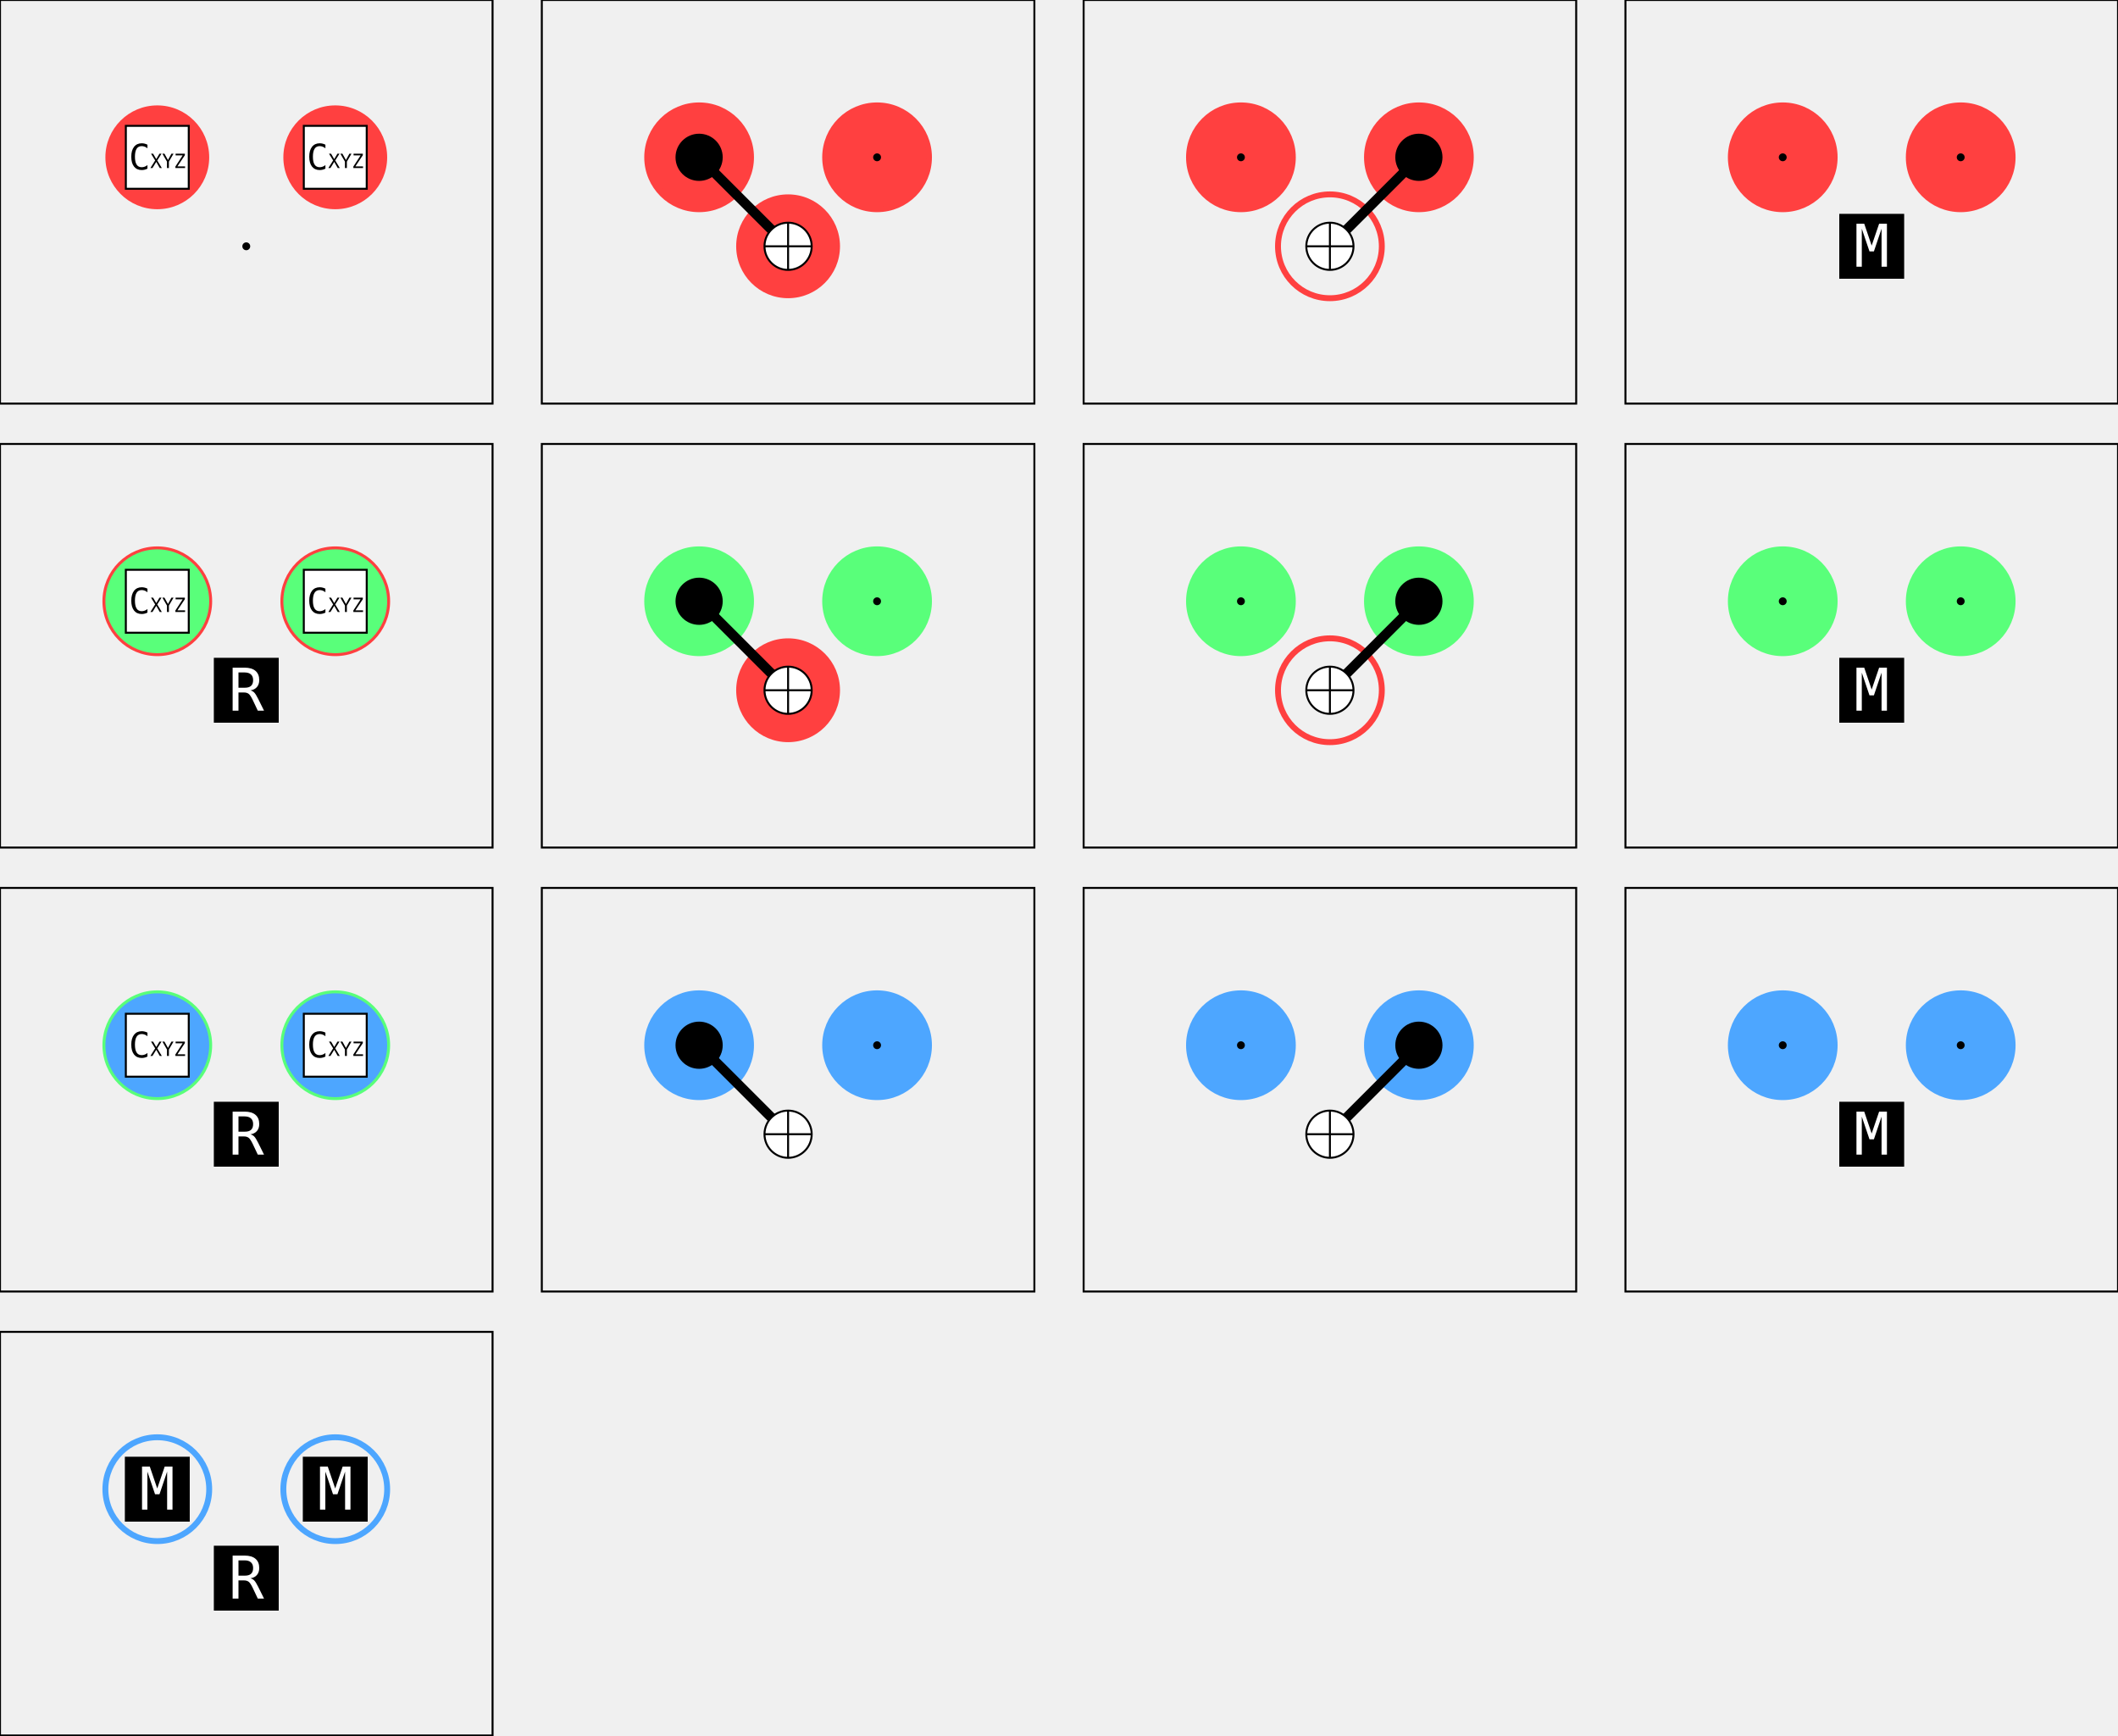
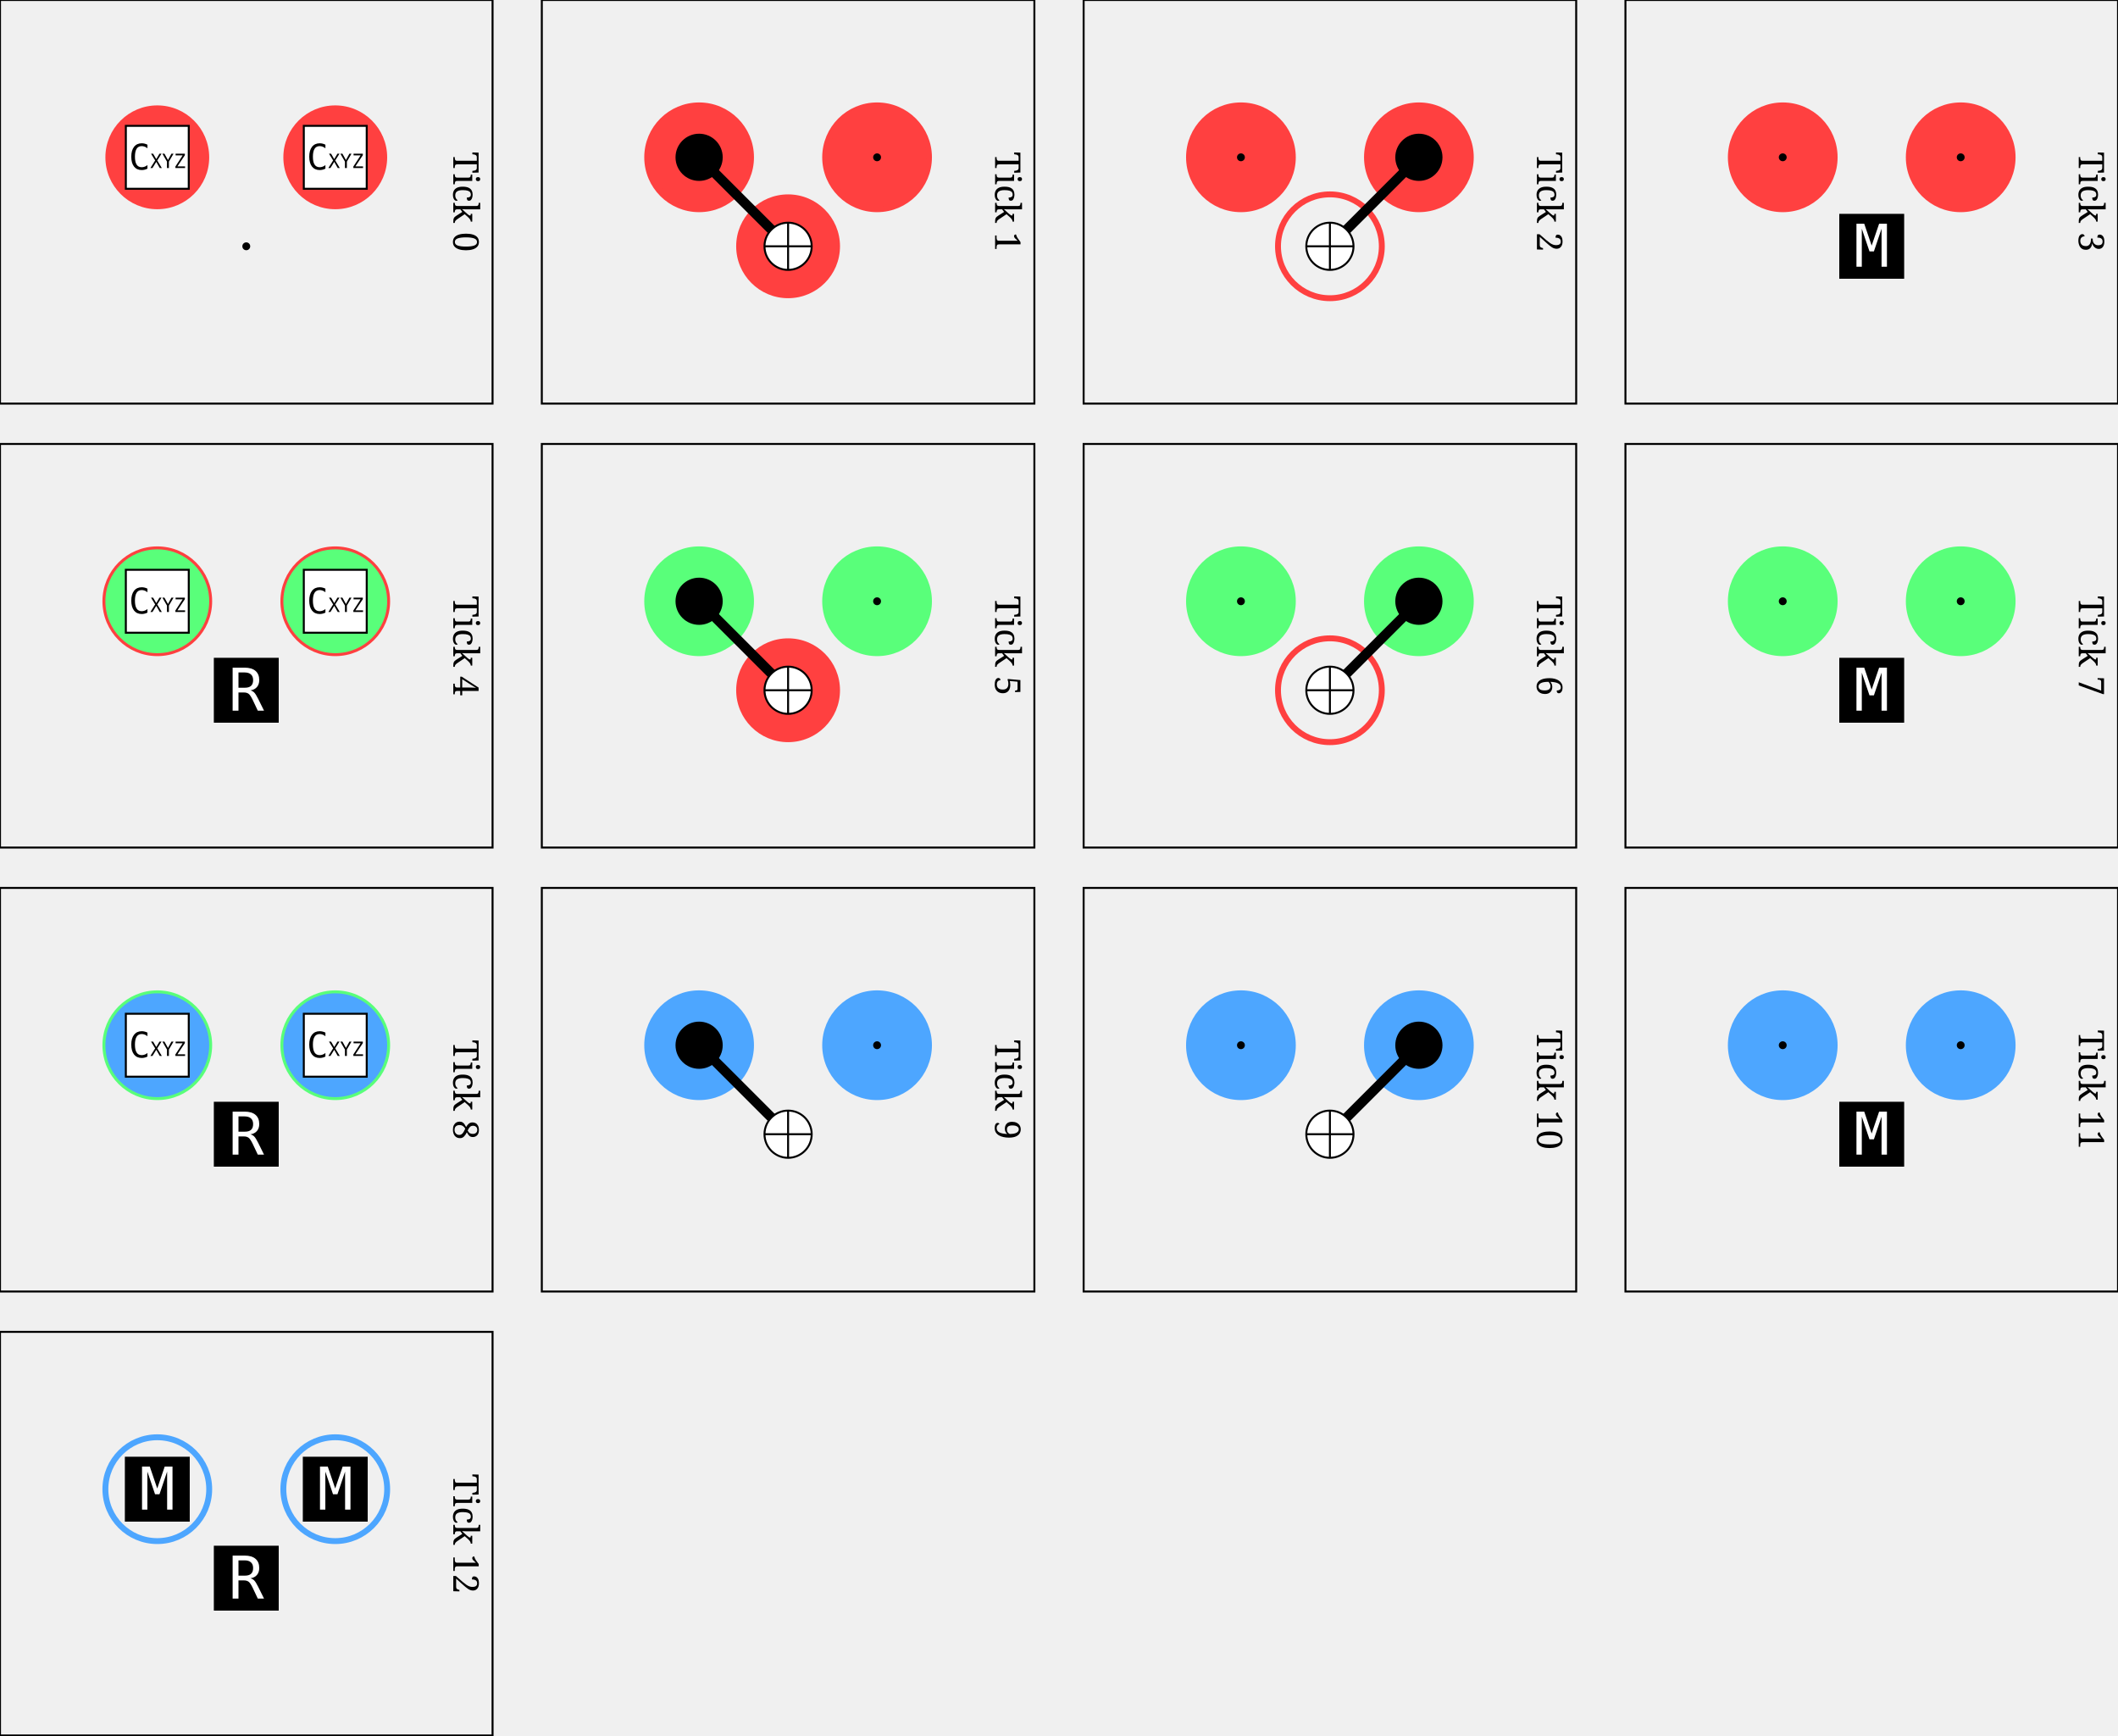
<svg xmlns="http://www.w3.org/2000/svg" viewBox="0 0 1077.19 882.596" version="1.1">
  <circle id="obs-term:0:2:0" cx="355.561" cy="80" r="26.4" stroke="none" fill="#FF4040" />
  <circle id="obs-term:0:2:1" cx="400.815" cy="125.255" r="26.4" stroke="none" fill="#FF4040" />
  <circle id="obs-term:0:2:2" cx="446.07" cy="80" r="26.4" stroke="none" fill="#FF4040" />
  <circle id="obs-term-shadow:0:2:0" cx="631.121" cy="80" r="26.4" stroke="#FF4040" stroke-width="3" fill="none" />
  <circle id="obs-term-shadow:0:2:1" cx="676.376" cy="125.255" r="26.4" stroke="#FF4040" stroke-width="3" fill="none" />
  <circle id="obs-term-shadow:0:2:2" cx="721.631" cy="80" r="26.4" stroke="#FF4040" stroke-width="3" fill="none" />
  <circle id="obs-term:0:6:0" cx="355.561" cy="305.78" r="26.4" stroke="none" fill="#59FF7A" />
  <circle id="obs-term:0:6:1" cx="400.815" cy="351.035" r="26.4" stroke="none" fill="#FF4040" />
  <circle id="obs-term:0:6:2" cx="446.07" cy="305.78" r="26.4" stroke="none" fill="#59FF7A" />
  <circle id="obs-term-shadow:0:6:0" cx="631.121" cy="305.78" r="26.4" stroke="#59FF7A" stroke-width="3" fill="none" />
  <circle id="obs-term-shadow:0:6:1" cx="676.376" cy="351.035" r="26.4" stroke="#FF4040" stroke-width="3" fill="none" />
  <circle id="obs-term-shadow:0:6:2" cx="721.631" cy="305.78" r="26.4" stroke="#59FF7A" stroke-width="3" fill="none" />
  <circle id="obs-term:0:1:0" cx="80" cy="80" r="26.4" stroke="none" fill="#FF4040" />
  <circle id="obs-term:0:1:1" cx="170.51" cy="80" r="26.4" stroke="none" fill="#FF4040" />
  <circle id="obs-term-shadow:0:1:0" cx="355.561" cy="80" r="26.4" stroke="#FF4040" stroke-width="3" fill="none" />
  <circle id="obs-term-shadow:0:1:1" cx="446.07" cy="80" r="26.4" stroke="#FF4040" stroke-width="3" fill="none" />
  <circle id="obs-term:0:3:0" cx="631.121" cy="80" r="26.4" stroke="none" fill="#FF4040" />
  <circle id="obs-term:0:3:1" cx="721.631" cy="80" r="26.4" stroke="none" fill="#FF4040" />
  <circle id="obs-term-shadow:0:3:0" cx="906.682" cy="80" r="26.4" stroke="#FF4040" stroke-width="3" fill="none" />
  <circle id="obs-term-shadow:0:3:1" cx="997.192" cy="80" r="26.4" stroke="#FF4040" stroke-width="3" fill="none" />
  <circle id="obs-term:0:4:0" cx="906.682" cy="80" r="26.4" stroke="none" fill="#FF4040" />
  <circle id="obs-term:0:4:1" cx="997.192" cy="80" r="26.4" stroke="none" fill="#FF4040" />
  <circle id="obs-term-shadow:0:4:0" cx="80" cy="305.78" r="26.4" stroke="#FF4040" stroke-width="3" fill="none" />
  <circle id="obs-term-shadow:0:4:1" cx="170.51" cy="305.78" r="26.4" stroke="#FF4040" stroke-width="3" fill="none" />
  <circle id="obs-term:0:5:0" cx="80" cy="305.78" r="26.4" stroke="none" fill="#59FF7A" />
  <circle id="obs-term:0:5:1" cx="170.51" cy="305.78" r="26.4" stroke="none" fill="#59FF7A" />
  <circle id="obs-term-shadow:0:5:0" cx="355.561" cy="305.78" r="26.4" stroke="#59FF7A" stroke-width="3" fill="none" />
  <circle id="obs-term-shadow:0:5:1" cx="446.07" cy="305.78" r="26.4" stroke="#59FF7A" stroke-width="3" fill="none" />
  <circle id="obs-term:0:7:0" cx="631.121" cy="305.78" r="26.4" stroke="none" fill="#59FF7A" />
  <circle id="obs-term:0:7:1" cx="721.631" cy="305.78" r="26.4" stroke="none" fill="#59FF7A" />
  <circle id="obs-term-shadow:0:7:0" cx="906.682" cy="305.78" r="26.4" stroke="#59FF7A" stroke-width="3" fill="none" />
  <circle id="obs-term-shadow:0:7:1" cx="997.192" cy="305.78" r="26.4" stroke="#59FF7A" stroke-width="3" fill="none" />
  <circle id="obs-term:0:8:0" cx="906.682" cy="305.78" r="26.4" stroke="none" fill="#59FF7A" />
  <circle id="obs-term:0:8:1" cx="997.192" cy="305.78" r="26.4" stroke="none" fill="#59FF7A" />
  <circle id="obs-term-shadow:0:8:0" cx="80" cy="531.561" r="26.4" stroke="#59FF7A" stroke-width="3" fill="none" />
  <circle id="obs-term-shadow:0:8:1" cx="170.51" cy="531.561" r="26.4" stroke="#59FF7A" stroke-width="3" fill="none" />
  <circle id="obs-term:0:9:0" cx="80" cy="531.561" r="26.4" stroke="none" fill="#4DA6FF" />
  <circle id="obs-term:0:9:1" cx="170.51" cy="531.561" r="26.4" stroke="none" fill="#4DA6FF" />
  <circle id="obs-term-shadow:0:9:0" cx="355.561" cy="531.561" r="26.4" stroke="#4DA6FF" stroke-width="3" fill="none" />
  <circle id="obs-term-shadow:0:9:1" cx="446.07" cy="531.561" r="26.4" stroke="#4DA6FF" stroke-width="3" fill="none" />
  <circle id="obs-term:0:10:0" cx="355.561" cy="531.561" r="26.4" stroke="none" fill="#4DA6FF" />
  <circle id="obs-term:0:10:1" cx="446.07" cy="531.561" r="26.4" stroke="none" fill="#4DA6FF" />
  <circle id="obs-term-shadow:0:10:0" cx="631.121" cy="531.561" r="26.4" stroke="#4DA6FF" stroke-width="3" fill="none" />
  <circle id="obs-term-shadow:0:10:1" cx="721.631" cy="531.561" r="26.4" stroke="#4DA6FF" stroke-width="3" fill="none" />
  <circle id="obs-term:0:11:0" cx="631.121" cy="531.561" r="26.4" stroke="none" fill="#4DA6FF" />
  <circle id="obs-term:0:11:1" cx="721.631" cy="531.561" r="26.4" stroke="none" fill="#4DA6FF" />
  <circle id="obs-term-shadow:0:11:0" cx="906.682" cy="531.561" r="26.4" stroke="#4DA6FF" stroke-width="3" fill="none" />
  <circle id="obs-term-shadow:0:11:1" cx="997.192" cy="531.561" r="26.4" stroke="#4DA6FF" stroke-width="3" fill="none" />
  <circle id="obs-term:0:12:0" cx="906.682" cy="531.561" r="26.4" stroke="none" fill="#4DA6FF" />
  <circle id="obs-term:0:12:1" cx="997.192" cy="531.561" r="26.4" stroke="none" fill="#4DA6FF" />
  <circle id="obs-term-shadow:0:12:0" cx="80" cy="757.341" r="26.4" stroke="#4DA6FF" stroke-width="3" fill="none" />
  <circle id="obs-term-shadow:0:12:1" cx="170.51" cy="757.341" r="26.4" stroke="#4DA6FF" stroke-width="3" fill="none" />
  <g id="qubit_dots">
    <circle id="qubit_dot:0:0_0:0" cx="80" cy="80" r="2" stroke="none" fill="black" />
    <circle id="qubit_dot:1:2_0:0" cx="170.51" cy="80" r="2" stroke="none" fill="black" />
    <circle id="qubit_dot:2:1_1:0" cx="125.255" cy="125.255" r="2" stroke="none" fill="black" />
    <circle id="qubit_dot:0:0_0:0" cx="80" cy="305.78" r="2" stroke="none" fill="black" />
    <circle id="qubit_dot:1:2_0:0" cx="170.51" cy="305.78" r="2" stroke="none" fill="black" />
    <circle id="qubit_dot:2:1_1:0" cx="125.255" cy="351.035" r="2" stroke="none" fill="black" />
    <circle id="qubit_dot:0:0_0:0" cx="80" cy="531.561" r="2" stroke="none" fill="black" />
    <circle id="qubit_dot:1:2_0:0" cx="170.51" cy="531.561" r="2" stroke="none" fill="black" />
    <circle id="qubit_dot:2:1_1:0" cx="125.255" cy="576.815" r="2" stroke="none" fill="black" />
    <circle id="qubit_dot:0:0_0:0" cx="80" cy="757.341" r="2" stroke="none" fill="black" />
    <circle id="qubit_dot:1:2_0:0" cx="170.51" cy="757.341" r="2" stroke="none" fill="black" />
    <circle id="qubit_dot:2:1_1:0" cx="125.255" cy="802.596" r="2" stroke="none" fill="black" />
    <circle id="qubit_dot:0:0_0:1" cx="355.561" cy="80" r="2" stroke="none" fill="black" />
    <circle id="qubit_dot:1:2_0:1" cx="446.07" cy="80" r="2" stroke="none" fill="black" />
    <circle id="qubit_dot:2:1_1:1" cx="400.815" cy="125.255" r="2" stroke="none" fill="black" />
    <circle id="qubit_dot:0:0_0:1" cx="355.561" cy="305.78" r="2" stroke="none" fill="black" />
    <circle id="qubit_dot:1:2_0:1" cx="446.07" cy="305.78" r="2" stroke="none" fill="black" />
    <circle id="qubit_dot:2:1_1:1" cx="400.815" cy="351.035" r="2" stroke="none" fill="black" />
    <circle id="qubit_dot:0:0_0:1" cx="355.561" cy="531.561" r="2" stroke="none" fill="black" />
    <circle id="qubit_dot:1:2_0:1" cx="446.07" cy="531.561" r="2" stroke="none" fill="black" />
    <circle id="qubit_dot:2:1_1:1" cx="400.815" cy="576.815" r="2" stroke="none" fill="black" />
    <circle id="qubit_dot:0:0_0:2" cx="631.121" cy="80" r="2" stroke="none" fill="black" />
    <circle id="qubit_dot:1:2_0:2" cx="721.631" cy="80" r="2" stroke="none" fill="black" />
    <circle id="qubit_dot:2:1_1:2" cx="676.376" cy="125.255" r="2" stroke="none" fill="black" />
    <circle id="qubit_dot:0:0_0:2" cx="631.121" cy="305.78" r="2" stroke="none" fill="black" />
    <circle id="qubit_dot:1:2_0:2" cx="721.631" cy="305.78" r="2" stroke="none" fill="black" />
    <circle id="qubit_dot:2:1_1:2" cx="676.376" cy="351.035" r="2" stroke="none" fill="black" />
    <circle id="qubit_dot:0:0_0:2" cx="631.121" cy="531.561" r="2" stroke="none" fill="black" />
    <circle id="qubit_dot:1:2_0:2" cx="721.631" cy="531.561" r="2" stroke="none" fill="black" />
    <circle id="qubit_dot:2:1_1:2" cx="676.376" cy="576.815" r="2" stroke="none" fill="black" />
    <circle id="qubit_dot:0:0_0:3" cx="906.682" cy="80" r="2" stroke="none" fill="black" />
    <circle id="qubit_dot:1:2_0:3" cx="997.192" cy="80" r="2" stroke="none" fill="black" />
    <circle id="qubit_dot:2:1_1:3" cx="951.937" cy="125.255" r="2" stroke="none" fill="black" />
    <circle id="qubit_dot:0:0_0:3" cx="906.682" cy="305.78" r="2" stroke="none" fill="black" />
    <circle id="qubit_dot:1:2_0:3" cx="997.192" cy="305.78" r="2" stroke="none" fill="black" />
    <circle id="qubit_dot:2:1_1:3" cx="951.937" cy="351.035" r="2" stroke="none" fill="black" />
    <circle id="qubit_dot:0:0_0:3" cx="906.682" cy="531.561" r="2" stroke="none" fill="black" />
    <circle id="qubit_dot:1:2_0:3" cx="997.192" cy="531.561" r="2" stroke="none" fill="black" />
    <circle id="qubit_dot:2:1_1:3" cx="951.937" cy="576.815" r="2" stroke="none" fill="black" />
  </g>
  <rect x="64" y="64" width="32" height="32" stroke="black" fill="white" />
  <text dominant-baseline="central" text-anchor="middle" font-family="monospace" font-size="18" x="80" y="80">C<tspan baseline-shift="sub" font-size="10">XYZ</tspan>
  </text>
  <rect x="154.51" y="64" width="32" height="32" stroke="black" fill="white" />
  <text dominant-baseline="central" text-anchor="middle" font-family="monospace" font-size="18" x="170.51" y="80">C<tspan baseline-shift="sub" font-size="10">XYZ</tspan>
  </text>
  <path d="M355.561,80 L400.815,125.255 " fill="none" stroke="black" stroke-width="5" />
  <circle cx="355.561" cy="80" r="12" stroke="none" fill="black" />
  <circle cx="400.815" cy="125.255" r="12" stroke="black" fill="white" />
  <path d="M388.815,125.255 L412.815,125.255 M400.815,113.255 L400.815,137.255 " stroke="black" />
  <path d="M721.631,80 L676.376,125.255 " fill="none" stroke="black" stroke-width="5" />
  <circle cx="721.631" cy="80" r="12" stroke="none" fill="black" />
  <circle cx="676.376" cy="125.255" r="12" stroke="black" fill="white" />
  <path d="M664.376,125.255 L688.376,125.255 M676.376,113.255 L676.376,137.255 " stroke="black" />
  <rect x="935.937" y="109.255" width="32" height="32" stroke="black" fill="black" />
  <text dominant-baseline="central" text-anchor="middle" font-family="monospace" font-size="30" x="951.937" y="125.255" fill="white">M</text>
  <rect x="109.255" y="335.035" width="32" height="32" stroke="black" fill="black" />
  <text dominant-baseline="central" text-anchor="middle" font-family="monospace" font-size="30" x="125.255" y="351.035" fill="white">R</text>
  <rect x="64" y="289.78" width="32" height="32" stroke="black" fill="white" />
  <text dominant-baseline="central" text-anchor="middle" font-family="monospace" font-size="18" x="80" y="305.78">C<tspan baseline-shift="sub" font-size="10">XYZ</tspan>
  </text>
  <rect x="154.51" y="289.78" width="32" height="32" stroke="black" fill="white" />
  <text dominant-baseline="central" text-anchor="middle" font-family="monospace" font-size="18" x="170.51" y="305.78">C<tspan baseline-shift="sub" font-size="10">XYZ</tspan>
  </text>
  <path d="M355.561,305.78 L400.815,351.035 " fill="none" stroke="black" stroke-width="5" />
  <circle cx="355.561" cy="305.78" r="12" stroke="none" fill="black" />
  <circle cx="400.815" cy="351.035" r="12" stroke="black" fill="white" />
  <path d="M388.815,351.035 L412.815,351.035 M400.815,339.035 L400.815,363.035 " stroke="black" />
  <path d="M721.631,305.78 L676.376,351.035 " fill="none" stroke="black" stroke-width="5" />
  <circle cx="721.631" cy="305.78" r="12" stroke="none" fill="black" />
  <circle cx="676.376" cy="351.035" r="12" stroke="black" fill="white" />
  <path d="M664.376,351.035 L688.376,351.035 M676.376,339.035 L676.376,363.035 " stroke="black" />
  <rect x="935.937" y="335.035" width="32" height="32" stroke="black" fill="black" />
  <text dominant-baseline="central" text-anchor="middle" font-family="monospace" font-size="30" x="951.937" y="351.035" fill="white">M</text>
  <rect x="109.255" y="560.815" width="32" height="32" stroke="black" fill="black" />
  <text dominant-baseline="central" text-anchor="middle" font-family="monospace" font-size="30" x="125.255" y="576.815" fill="white">R</text>
  <rect x="64" y="515.561" width="32" height="32" stroke="black" fill="white" />
  <text dominant-baseline="central" text-anchor="middle" font-family="monospace" font-size="18" x="80" y="531.561">C<tspan baseline-shift="sub" font-size="10">XYZ</tspan>
  </text>
  <rect x="154.51" y="515.561" width="32" height="32" stroke="black" fill="white" />
  <text dominant-baseline="central" text-anchor="middle" font-family="monospace" font-size="18" x="170.51" y="531.561">C<tspan baseline-shift="sub" font-size="10">XYZ</tspan>
  </text>
  <path d="M355.561,531.561 L400.815,576.815 " fill="none" stroke="black" stroke-width="5" />
  <circle cx="355.561" cy="531.561" r="12" stroke="none" fill="black" />
  <circle cx="400.815" cy="576.815" r="12" stroke="black" fill="white" />
  <path d="M388.815,576.815 L412.815,576.815 M400.815,564.815 L400.815,588.815 " stroke="black" />
  <path d="M721.631,531.561 L676.376,576.815 " fill="none" stroke="black" stroke-width="5" />
  <circle cx="721.631" cy="531.561" r="12" stroke="none" fill="black" />
  <circle cx="676.376" cy="576.815" r="12" stroke="black" fill="white" />
  <path d="M664.376,576.815 L688.376,576.815 M676.376,564.815 L676.376,588.815 " stroke="black" />
  <rect x="935.937" y="560.815" width="32" height="32" stroke="black" fill="black" />
  <text dominant-baseline="central" text-anchor="middle" font-family="monospace" font-size="30" x="951.937" y="576.815" fill="white">M</text>
  <rect x="109.255" y="786.596" width="32" height="32" stroke="black" fill="black" />
  <text dominant-baseline="central" text-anchor="middle" font-family="monospace" font-size="30" x="125.255" y="802.596" fill="white">R</text>
  <rect x="64" y="741.341" width="32" height="32" stroke="black" fill="black" />
  <text dominant-baseline="central" text-anchor="middle" font-family="monospace" font-size="30" x="80" y="757.341" fill="white">M</text>
  <rect x="154.51" y="741.341" width="32" height="32" stroke="black" fill="black" />
  <text dominant-baseline="central" text-anchor="middle" font-family="monospace" font-size="30" x="170.51" y="757.341" fill="white">M</text>
  <g id="tick_borders">
+     <text dominant-baseline="hanging" text-anchor="middle" font-family="serif" font-size="18" transform="rotate(90)" x="102.627" y="-244.51">Tick 0</text>
    <rect id="tick_border:0:0_0:0" x="0" y="0" width="250.51" height="205.255" stroke="black" fill="none" />
-     <rect id="tick_border:0:1_0:0" x="0" y="225.78" width="250.51" height="205.255" stroke="black" fill="none" />
-     <rect id="tick_border:0:2_0:0" x="0" y="451.561" width="250.51" height="205.255" stroke="black" fill="none" />
-     <rect id="tick_border:0:3_0:0" x="0" y="677.341" width="250.51" height="205.255" stroke="black" fill="none" />
-     <rect id="tick_border:0:0_1:0" x="275.561" y="0" width="250.51" height="205.255" stroke="black" fill="none" />
-     <rect id="tick_border:0:1_1:0" x="275.561" y="225.78" width="250.51" height="205.255" stroke="black" fill="none" />
-     <rect id="tick_border:0:2_1:0" x="275.561" y="451.561" width="250.51" height="205.255" stroke="black" fill="none" />
-     <rect id="tick_border:0:0_2:0" x="551.121" y="0" width="250.51" height="205.255" stroke="black" fill="none" />
-     <rect id="tick_border:0:1_2:0" x="551.121" y="225.78" width="250.51" height="205.255" stroke="black" fill="none" />
-     <rect id="tick_border:0:2_2:0" x="551.121" y="451.561" width="250.51" height="205.255" stroke="black" fill="none" />
-     <rect id="tick_border:0:0_3:0" x="826.682" y="0" width="250.51" height="205.255" stroke="black" fill="none" />
-     <rect id="tick_border:0:1_3:0" x="826.682" y="225.78" width="250.51" height="205.255" stroke="black" fill="none" />
-     <rect id="tick_border:0:2_3:0" x="826.682" y="451.561" width="250.51" height="205.255" stroke="black" fill="none" />
+     <text dominant-baseline="hanging" text-anchor="middle" font-family="serif" font-size="18" transform="rotate(90)" x="102.627" y="-520.07">Tick 1</text>
+     <rect id="tick_border:1:0_1:1" x="275.561" y="0" width="250.51" height="205.255" stroke="black" fill="none" />
+     <text dominant-baseline="hanging" text-anchor="middle" font-family="serif" font-size="18" transform="rotate(90)" x="102.627" y="-795.631">Tick 2</text>
+     <rect id="tick_border:2:0_2:2" x="551.121" y="0" width="250.51" height="205.255" stroke="black" fill="none" />
+     <text dominant-baseline="hanging" text-anchor="middle" font-family="serif" font-size="18" transform="rotate(90)" x="102.627" y="-1071.19">Tick 3</text>
+     <rect id="tick_border:3:0_3:3" x="826.682" y="0" width="250.51" height="205.255" stroke="black" fill="none" />
+     <text dominant-baseline="hanging" text-anchor="middle" font-family="serif" font-size="18" transform="rotate(90)" x="328.408" y="-244.51">Tick 4</text>
+     <rect id="tick_border:4:1_0:4" x="0" y="225.78" width="250.51" height="205.255" stroke="black" fill="none" />
+     <text dominant-baseline="hanging" text-anchor="middle" font-family="serif" font-size="18" transform="rotate(90)" x="328.408" y="-520.07">Tick 5</text>
+     <rect id="tick_border:5:1_1:5" x="275.561" y="225.78" width="250.51" height="205.255" stroke="black" fill="none" />
+     <text dominant-baseline="hanging" text-anchor="middle" font-family="serif" font-size="18" transform="rotate(90)" x="328.408" y="-795.631">Tick 6</text>
+     <rect id="tick_border:6:1_2:6" x="551.121" y="225.78" width="250.51" height="205.255" stroke="black" fill="none" />
+     <text dominant-baseline="hanging" text-anchor="middle" font-family="serif" font-size="18" transform="rotate(90)" x="328.408" y="-1071.19">Tick 7</text>
+     <rect id="tick_border:7:1_3:7" x="826.682" y="225.78" width="250.51" height="205.255" stroke="black" fill="none" />
+     <text dominant-baseline="hanging" text-anchor="middle" font-family="serif" font-size="18" transform="rotate(90)" x="554.188" y="-244.51">Tick 8</text>
+     <rect id="tick_border:8:2_0:8" x="0" y="451.561" width="250.51" height="205.255" stroke="black" fill="none" />
+     <text dominant-baseline="hanging" text-anchor="middle" font-family="serif" font-size="18" transform="rotate(90)" x="554.188" y="-520.07">Tick 9</text>
+     <rect id="tick_border:9:2_1:9" x="275.561" y="451.561" width="250.51" height="205.255" stroke="black" fill="none" />
+     <text dominant-baseline="hanging" text-anchor="middle" font-family="serif" font-size="18" transform="rotate(90)" x="554.188" y="-795.631">Tick 10</text>
+     <rect id="tick_border:10:2_2:10" x="551.121" y="451.561" width="250.51" height="205.255" stroke="black" fill="none" />
+     <text dominant-baseline="hanging" text-anchor="middle" font-family="serif" font-size="18" transform="rotate(90)" x="554.188" y="-1071.19">Tick 11</text>
+     <rect id="tick_border:11:2_3:11" x="826.682" y="451.561" width="250.51" height="205.255" stroke="black" fill="none" />
+     <text dominant-baseline="hanging" text-anchor="middle" font-family="serif" font-size="18" transform="rotate(90)" x="779.968" y="-244.51">Tick 12</text>
+     <rect id="tick_border:12:3_0:12" x="0" y="677.341" width="250.51" height="205.255" stroke="black" fill="none" />
  </g>
</svg>
